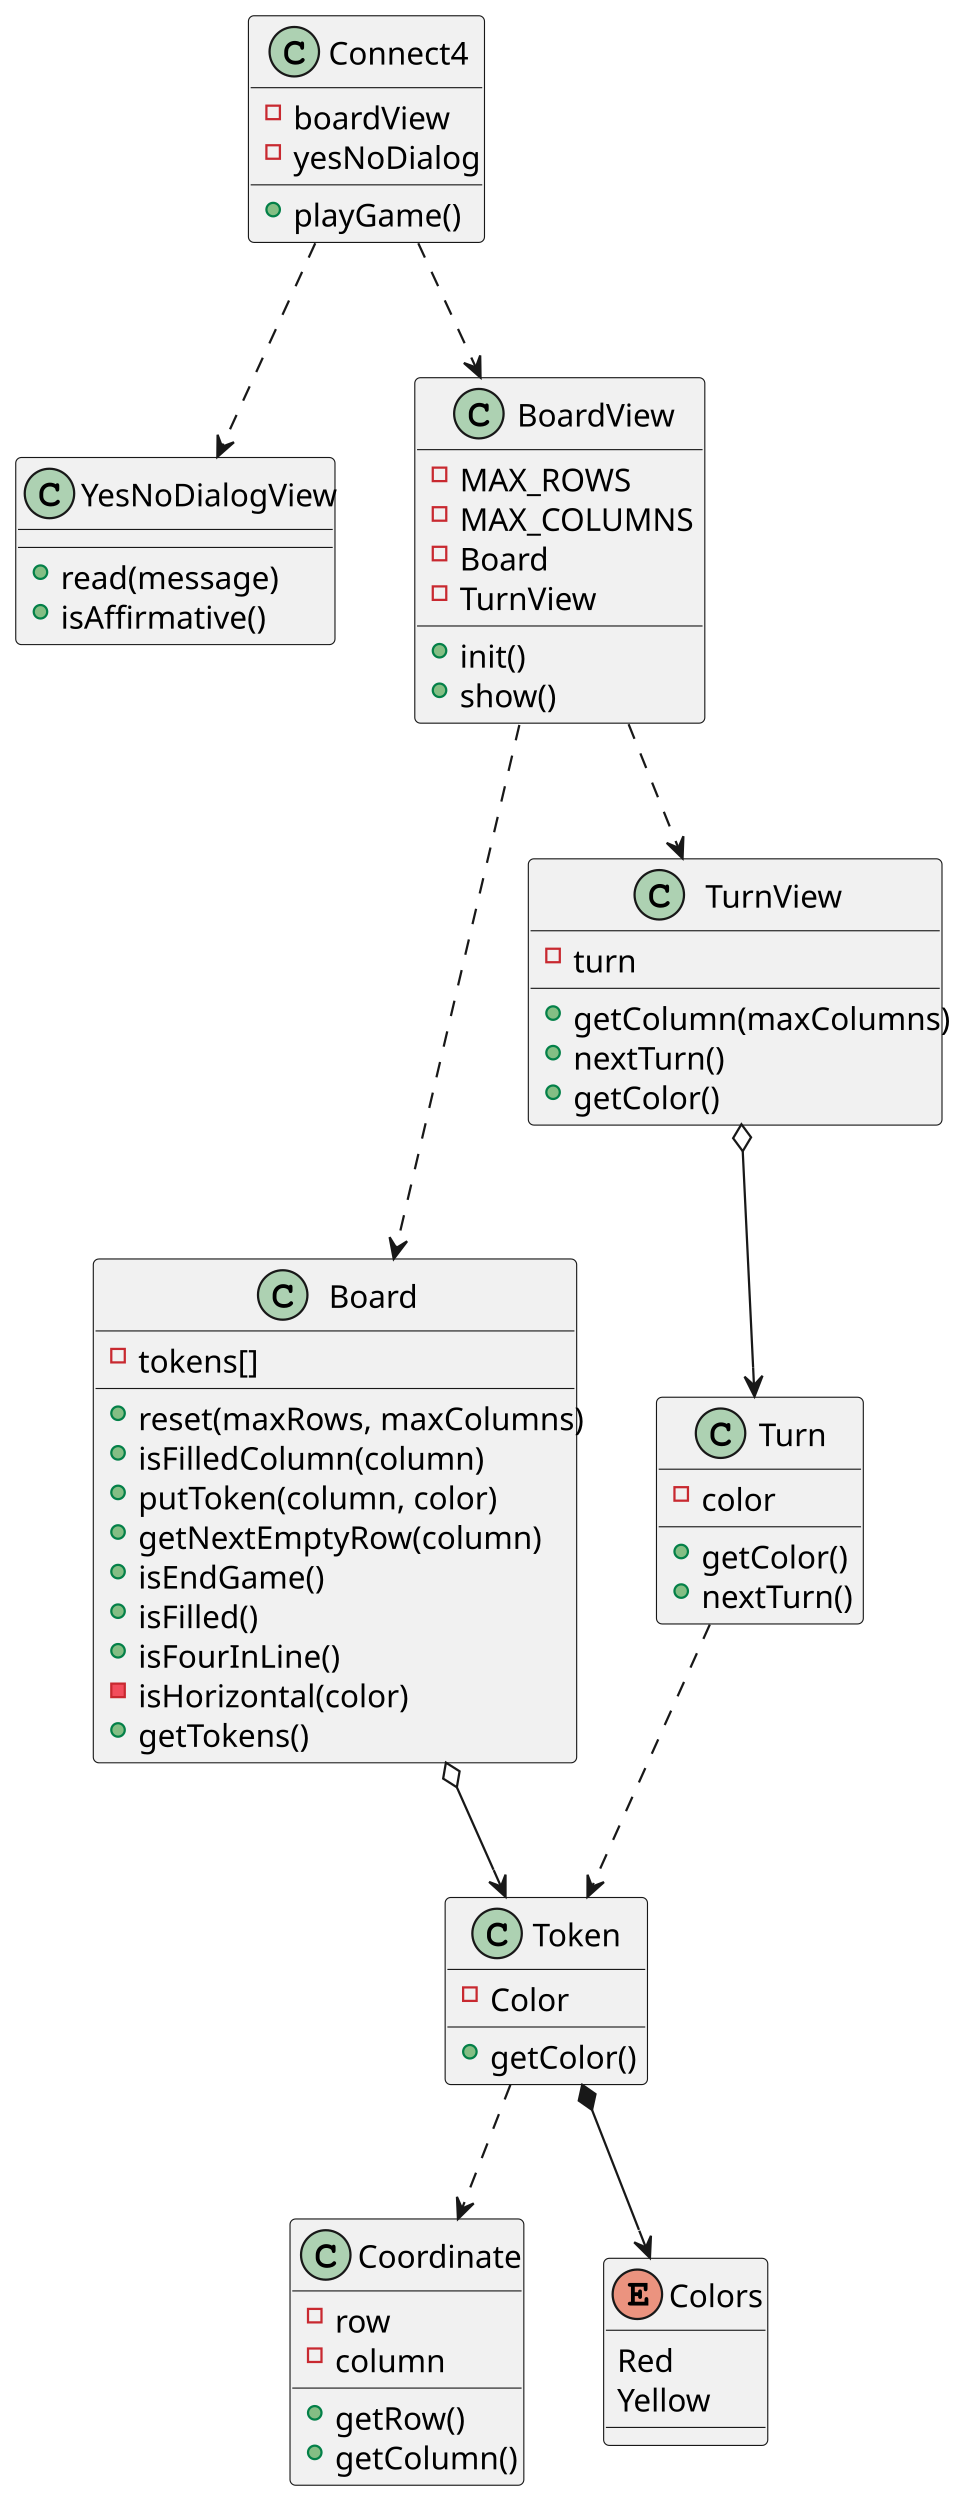
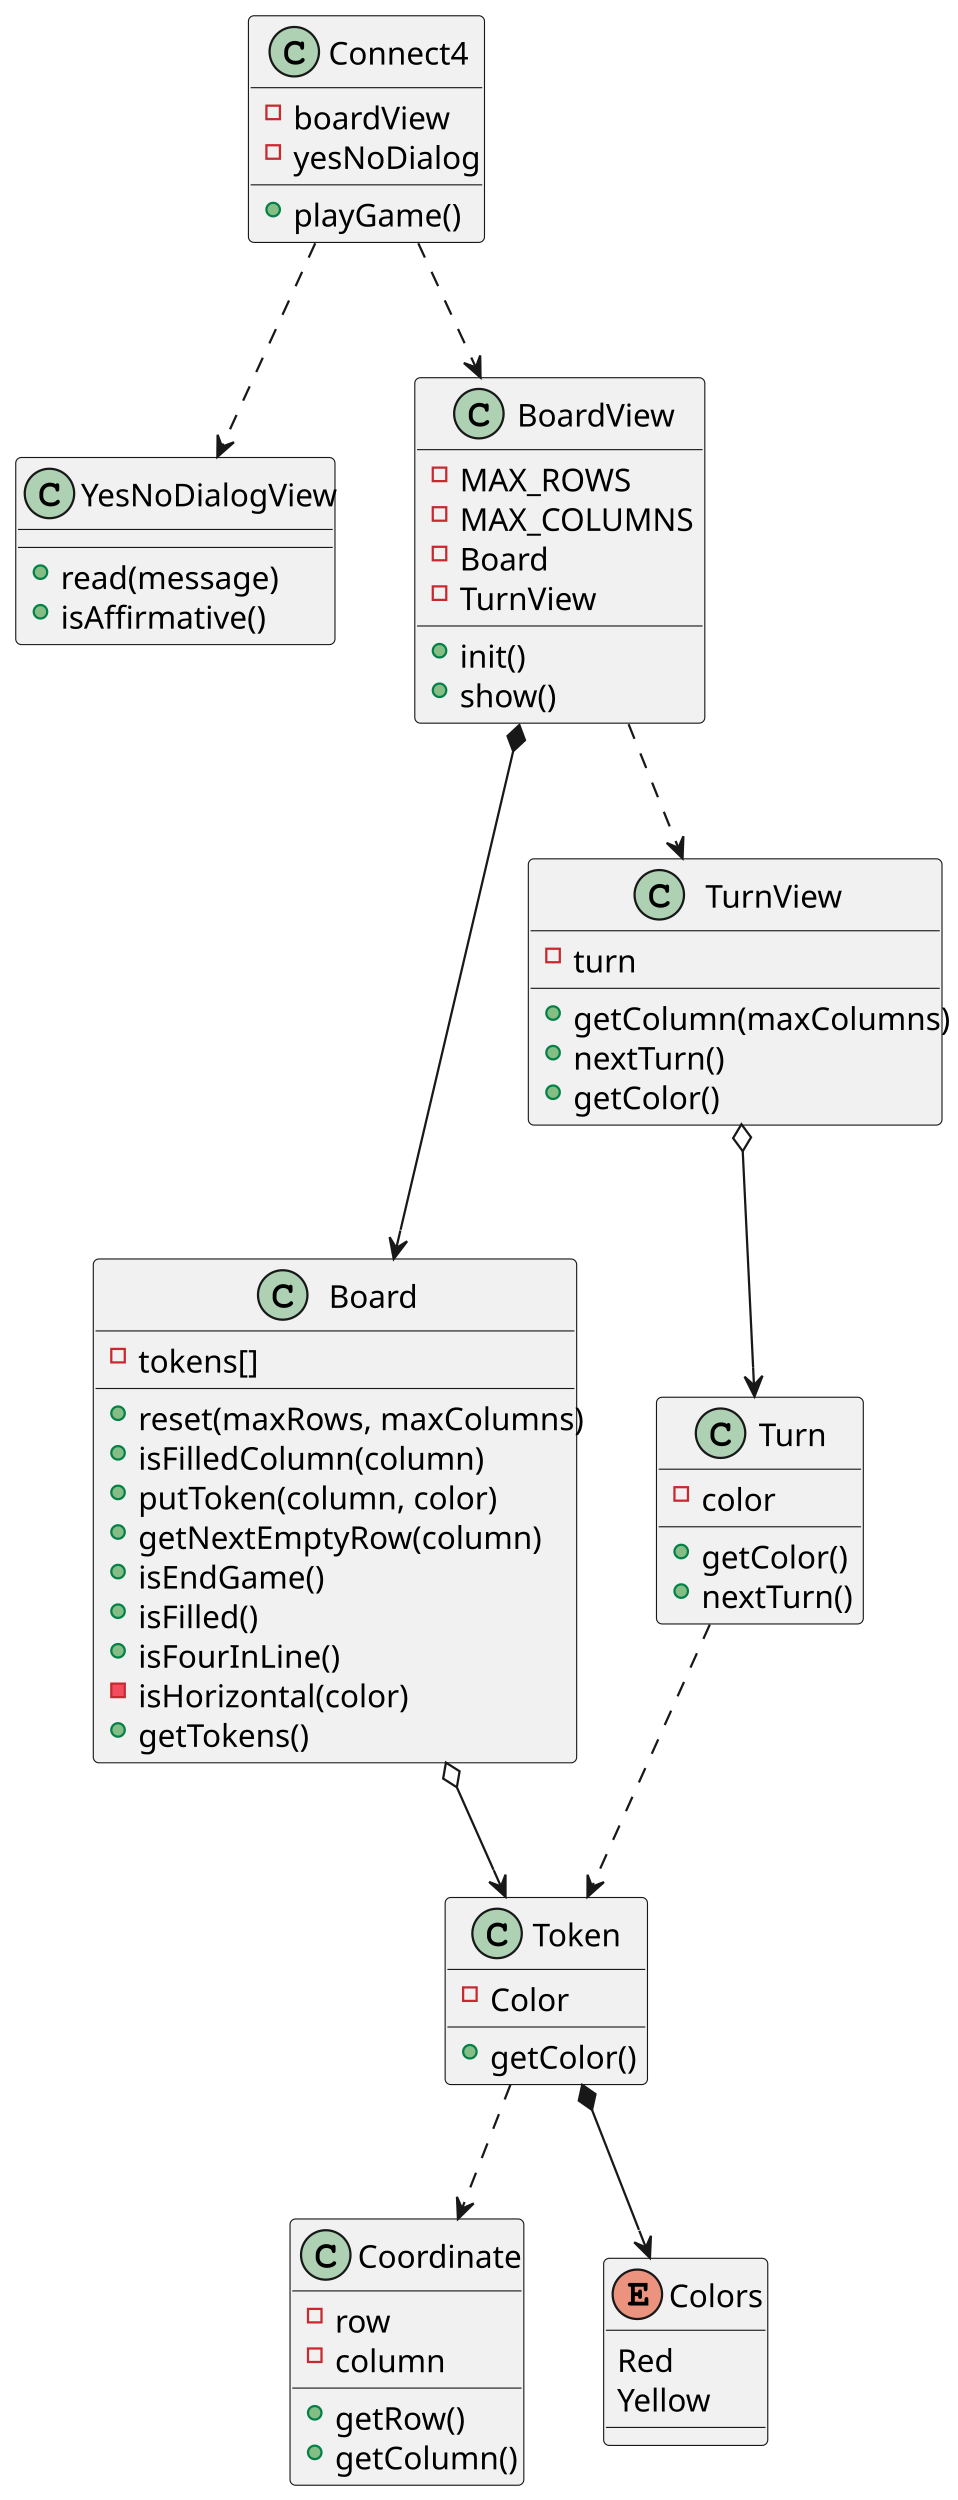
<svg xmlns="http://www.w3.org/2000/svg" contentStyleType="text/css" height="1112px" preserveAspectRatio="none" style="width:426px;height:1112px;background:#FFFFFF;" version="1.1" viewBox="0 0 426 1112" width="426px" zoomAndPan="magnify">
  <defs />
  <g>
    <g id="elem_Connect4">
      <rect codeLine="2" fill="#F1F1F1" height="100.828" id="Connect4" rx="2.5" ry="2.5" style="stroke:#181818;stroke-width:0.5;" width="105" x="110.5" y="7" />
      <ellipse cx="130.9" cy="23" fill="#ADD1B2" rx="11" ry="11" style="stroke:#181818;stroke-width:1.0;" />
      <path d="M133.666,18.875 Q133.822,18.656 134.009,18.547 Q134.197,18.438 134.416,18.438 Q134.791,18.438 135.025,18.703 Q135.259,18.953 135.259,19.562 L135.259,21.016 Q135.259,21.625 135.025,21.891 Q134.791,22.156 134.416,22.156 Q134.072,22.156 133.869,21.953 Q133.666,21.766 133.556,21.25 Q133.509,20.891 133.322,20.703 Q132.994,20.328 132.384,20.109 Q131.775,19.891 131.15,19.891 Q130.384,19.891 129.744,20.219 Q129.119,20.547 128.619,21.297 Q128.134,22.047 128.134,23.078 L128.134,24.172 Q128.134,25.406 129.025,26.234 Q129.916,27.047 131.509,27.047 Q132.447,27.047 133.103,26.797 Q133.494,26.641 133.916,26.203 Q134.181,25.938 134.322,25.859 Q134.478,25.781 134.681,25.781 Q135.009,25.781 135.259,26.047 Q135.525,26.297 135.525,26.641 Q135.525,26.984 135.181,27.391 Q134.681,27.969 133.884,28.297 Q132.806,28.75 131.509,28.75 Q129.994,28.75 128.791,28.125 Q127.806,27.625 127.119,26.562 Q126.431,25.484 126.431,24.203 L126.431,23.047 Q126.431,21.719 127.041,20.578 Q127.666,19.422 128.759,18.812 Q129.853,18.188 131.088,18.188 Q131.822,18.188 132.463,18.359 Q133.119,18.516 133.666,18.875 Z " fill="#000000" />
      <text fill="#000000" font-family="sans-serif" font-size="14" lengthAdjust="spacing" textLength="61" x="146.1" y="28.729">Connect4</text>
      <line style="stroke:#181818;stroke-width:0.5;" x1="111.5" x2="214.5" y1="39" y2="39" />
      <rect fill="none" height="6" style="stroke:#C82930;stroke-width:1.0;" width="6" x="118.5" y="47" />
      <text fill="#000000" font-family="sans-serif" font-size="14" lengthAdjust="spacing" textLength="66" x="130.5" y="57.533">boardView</text>
      <rect fill="none" height="6" style="stroke:#C82930;stroke-width:1.0;" width="6" x="118.5" y="64.609" />
      <text fill="#000000" font-family="sans-serif" font-size="14" lengthAdjust="spacing" textLength="79" x="130.5" y="75.143">yesNoDialog</text>
      <line style="stroke:#181818;stroke-width:0.5;" x1="111.5" x2="214.5" y1="82.219" y2="82.219" />
      <ellipse cx="121.5" cy="93.219" fill="#84BE84" rx="3" ry="3" style="stroke:#038048;stroke-width:1.0;" />
      <text fill="#000000" font-family="sans-serif" font-size="14" lengthAdjust="spacing" textLength="74" x="130.5" y="100.752">playGame()</text>
    </g>
    <g id="elem_YesNoDialogView">
      <rect codeLine="7" fill="#F1F1F1" height="83.219" id="YesNoDialogView" rx="2.5" ry="2.5" style="stroke:#181818;stroke-width:0.5;" width="142" x="7" y="203.5" />
      <ellipse cx="22" cy="219.5" fill="#ADD1B2" rx="11" ry="11" style="stroke:#181818;stroke-width:1.0;" />
      <path d="M24.766,215.375 Q24.922,215.156 25.109,215.047 Q25.297,214.938 25.516,214.938 Q25.891,214.938 26.125,215.203 Q26.359,215.453 26.359,216.062 L26.359,217.516 Q26.359,218.125 26.125,218.391 Q25.891,218.656 25.516,218.656 Q25.172,218.656 24.969,218.453 Q24.766,218.266 24.656,217.75 Q24.609,217.391 24.422,217.203 Q24.094,216.828 23.484,216.609 Q22.875,216.391 22.25,216.391 Q21.484,216.391 20.844,216.719 Q20.219,217.047 19.719,217.797 Q19.234,218.547 19.234,219.578 L19.234,220.672 Q19.234,221.906 20.125,222.734 Q21.016,223.547 22.609,223.547 Q23.547,223.547 24.203,223.297 Q24.594,223.141 25.016,222.703 Q25.281,222.438 25.422,222.359 Q25.578,222.281 25.781,222.281 Q26.109,222.281 26.359,222.547 Q26.625,222.797 26.625,223.141 Q26.625,223.484 26.281,223.891 Q25.781,224.469 24.984,224.797 Q23.906,225.25 22.609,225.25 Q21.094,225.25 19.891,224.625 Q18.906,224.125 18.219,223.062 Q17.531,221.984 17.531,220.703 L17.531,219.547 Q17.531,218.219 18.141,217.078 Q18.766,215.922 19.859,215.312 Q20.953,214.688 22.188,214.688 Q22.922,214.688 23.562,214.859 Q24.219,215.016 24.766,215.375 Z " fill="#000000" />
      <text fill="#000000" font-family="sans-serif" font-size="14" lengthAdjust="spacing" textLength="110" x="36" y="225.228">YesNoDialogView</text>
      <line style="stroke:#181818;stroke-width:0.5;" x1="8" x2="148" y1="235.5" y2="235.5" />
      <line style="stroke:#181818;stroke-width:0.5;" x1="8" x2="148" y1="243.5" y2="243.5" />
      <ellipse cx="18" cy="254.5" fill="#84BE84" rx="3" ry="3" style="stroke:#038048;stroke-width:1.0;" />
      <text fill="#000000" font-family="sans-serif" font-size="14" lengthAdjust="spacing" textLength="96" x="27" y="262.033">read(message)</text>
      <ellipse cx="18" cy="272.109" fill="#84BE84" rx="3" ry="3" style="stroke:#038048;stroke-width:1.0;" />
      <text fill="#000000" font-family="sans-serif" font-size="14" lengthAdjust="spacing" textLength="86" x="27" y="279.643">isAffirmative()</text>
    </g>
    <g id="elem_Board">
      <rect codeLine="11" fill="#F1F1F1" height="224.094" id="Board" rx="2.5" ry="2.5" style="stroke:#181818;stroke-width:0.5;" width="215" x="41.5" y="560" />
      <ellipse cx="125.75" cy="576" fill="#ADD1B2" rx="11" ry="11" style="stroke:#181818;stroke-width:1.0;" />
      <path d="M128.516,571.875 Q128.672,571.656 128.859,571.547 Q129.047,571.438 129.266,571.438 Q129.641,571.438 129.875,571.703 Q130.109,571.953 130.109,572.562 L130.109,574.016 Q130.109,574.625 129.875,574.891 Q129.641,575.156 129.266,575.156 Q128.922,575.156 128.719,574.953 Q128.516,574.766 128.406,574.25 Q128.359,573.891 128.172,573.703 Q127.844,573.328 127.234,573.109 Q126.625,572.891 126,572.891 Q125.234,572.891 124.594,573.219 Q123.969,573.547 123.469,574.297 Q122.984,575.047 122.984,576.078 L122.984,577.172 Q122.984,578.406 123.875,579.234 Q124.766,580.047 126.359,580.047 Q127.297,580.047 127.953,579.797 Q128.344,579.641 128.766,579.203 Q129.031,578.938 129.172,578.859 Q129.328,578.781 129.531,578.781 Q129.859,578.781 130.109,579.047 Q130.375,579.297 130.375,579.641 Q130.375,579.984 130.031,580.391 Q129.531,580.969 128.734,581.297 Q127.656,581.75 126.359,581.75 Q124.844,581.75 123.641,581.125 Q122.656,580.625 121.969,579.562 Q121.281,578.484 121.281,577.203 L121.281,576.047 Q121.281,574.719 121.891,573.578 Q122.516,572.422 123.609,571.812 Q124.703,571.188 125.938,571.188 Q126.672,571.188 127.312,571.359 Q127.969,571.516 128.516,571.875 Z " fill="#000000" />
      <text fill="#000000" font-family="sans-serif" font-size="14" lengthAdjust="spacing" textLength="38" x="146.25" y="581.729">Board</text>
      <line style="stroke:#181818;stroke-width:0.5;" x1="42.5" x2="255.5" y1="592" y2="592" />
      <rect fill="none" height="6" style="stroke:#C82930;stroke-width:1.0;" width="6" x="49.5" y="600" />
      <text fill="#000000" font-family="sans-serif" font-size="14" lengthAdjust="spacing" textLength="50" x="61.5" y="610.533">tokens[]</text>
      <line style="stroke:#181818;stroke-width:0.5;" x1="42.5" x2="255.5" y1="617.609" y2="617.609" />
      <ellipse cx="52.5" cy="628.609" fill="#84BE84" rx="3" ry="3" style="stroke:#038048;stroke-width:1.0;" />
      <text fill="#000000" font-family="sans-serif" font-size="14" lengthAdjust="spacing" textLength="189" x="61.5" y="636.143">reset(maxRows, maxColumns)</text>
      <ellipse cx="52.5" cy="646.219" fill="#84BE84" rx="3" ry="3" style="stroke:#038048;stroke-width:1.0;" />
      <text fill="#000000" font-family="sans-serif" font-size="14" lengthAdjust="spacing" textLength="147" x="61.5" y="653.752">isFilledColumn(column)</text>
      <ellipse cx="52.5" cy="663.828" fill="#84BE84" rx="3" ry="3" style="stroke:#038048;stroke-width:1.0;" />
      <text fill="#000000" font-family="sans-serif" font-size="14" lengthAdjust="spacing" textLength="154" x="61.5" y="671.361">putToken(column, color)</text>
      <ellipse cx="52.5" cy="681.438" fill="#84BE84" rx="3" ry="3" style="stroke:#038048;stroke-width:1.0;" />
      <text fill="#000000" font-family="sans-serif" font-size="14" lengthAdjust="spacing" textLength="168" x="61.5" y="688.971">getNextEmptyRow(column)</text>
      <ellipse cx="52.5" cy="699.047" fill="#84BE84" rx="3" ry="3" style="stroke:#038048;stroke-width:1.0;" />
      <text fill="#000000" font-family="sans-serif" font-size="14" lengthAdjust="spacing" textLength="83" x="61.5" y="706.58">isEndGame()</text>
      <ellipse cx="52.5" cy="716.656" fill="#84BE84" rx="3" ry="3" style="stroke:#038048;stroke-width:1.0;" />
      <text fill="#000000" font-family="sans-serif" font-size="14" lengthAdjust="spacing" textLength="54" x="61.5" y="724.189">isFilled()</text>
      <ellipse cx="52.5" cy="734.266" fill="#84BE84" rx="3" ry="3" style="stroke:#038048;stroke-width:1.0;" />
      <text fill="#000000" font-family="sans-serif" font-size="14" lengthAdjust="spacing" textLength="88" x="61.5" y="741.799">isFourInLine()</text>
      <rect fill="#F24D5C" height="6" style="stroke:#C82930;stroke-width:1.0;" width="6" x="49.5" y="748.875" />
      <text fill="#000000" font-family="sans-serif" font-size="14" lengthAdjust="spacing" textLength="113" x="61.5" y="759.408">isHorizontal(color)</text>
      <ellipse cx="52.5" cy="769.484" fill="#84BE84" rx="3" ry="3" style="stroke:#038048;stroke-width:1.0;" />
      <text fill="#000000" font-family="sans-serif" font-size="14" lengthAdjust="spacing" textLength="77" x="61.5" y="777.018">getTokens()</text>
    </g>
    <g id="elem_BoardView">
      <rect codeLine="23" fill="#F1F1F1" height="153.656" id="BoardView" rx="2.5" ry="2.5" style="stroke:#181818;stroke-width:0.5;" width="129" x="184.5" y="168" />
      <ellipse cx="213" cy="184" fill="#ADD1B2" rx="11" ry="11" style="stroke:#181818;stroke-width:1.0;" />
      <path d="M215.766,179.875 Q215.922,179.656 216.109,179.547 Q216.297,179.438 216.516,179.438 Q216.891,179.438 217.125,179.703 Q217.359,179.953 217.359,180.562 L217.359,182.016 Q217.359,182.625 217.125,182.891 Q216.891,183.156 216.516,183.156 Q216.172,183.156 215.969,182.953 Q215.766,182.766 215.656,182.25 Q215.609,181.891 215.422,181.703 Q215.094,181.328 214.484,181.109 Q213.875,180.891 213.25,180.891 Q212.484,180.891 211.844,181.219 Q211.219,181.547 210.719,182.297 Q210.234,183.047 210.234,184.078 L210.234,185.172 Q210.234,186.406 211.125,187.234 Q212.016,188.047 213.609,188.047 Q214.547,188.047 215.203,187.797 Q215.594,187.641 216.016,187.203 Q216.281,186.938 216.422,186.859 Q216.578,186.781 216.781,186.781 Q217.109,186.781 217.359,187.047 Q217.625,187.297 217.625,187.641 Q217.625,187.984 217.281,188.391 Q216.781,188.969 215.984,189.297 Q214.906,189.75 213.609,189.75 Q212.094,189.75 210.891,189.125 Q209.906,188.625 209.219,187.562 Q208.531,186.484 208.531,185.203 L208.531,184.047 Q208.531,182.719 209.141,181.578 Q209.766,180.422 210.859,179.812 Q211.953,179.188 213.188,179.188 Q213.922,179.188 214.562,179.359 Q215.219,179.516 215.766,179.875 Z " fill="#000000" />
      <text fill="#000000" font-family="sans-serif" font-size="14" lengthAdjust="spacing" textLength="67" x="230" y="189.728">BoardView</text>
      <line style="stroke:#181818;stroke-width:0.5;" x1="185.5" x2="312.5" y1="200" y2="200" />
      <rect fill="none" height="6" style="stroke:#C82930;stroke-width:1.0;" width="6" x="192.5" y="208" />
      <text fill="#000000" font-family="sans-serif" font-size="14" lengthAdjust="spacing" textLength="79" x="204.5" y="218.533">MAX_ROWS</text>
      <rect fill="none" height="6" style="stroke:#C82930;stroke-width:1.0;" width="6" x="192.5" y="225.609" />
      <text fill="#000000" font-family="sans-serif" font-size="14" lengthAdjust="spacing" textLength="103" x="204.5" y="236.143">MAX_COLUMNS</text>
      <rect fill="none" height="6" style="stroke:#C82930;stroke-width:1.0;" width="6" x="192.5" y="243.219" />
      <text fill="#000000" font-family="sans-serif" font-size="14" lengthAdjust="spacing" textLength="38" x="204.5" y="253.752">Board</text>
      <rect fill="none" height="6" style="stroke:#C82930;stroke-width:1.0;" width="6" x="192.5" y="260.828" />
      <text fill="#000000" font-family="sans-serif" font-size="14" lengthAdjust="spacing" textLength="59" x="204.5" y="271.361">TurnView</text>
      <line style="stroke:#181818;stroke-width:0.5;" x1="185.5" x2="312.5" y1="278.438" y2="278.438" />
      <ellipse cx="195.5" cy="289.438" fill="#84BE84" rx="3" ry="3" style="stroke:#038048;stroke-width:1.0;" />
      <text fill="#000000" font-family="sans-serif" font-size="14" lengthAdjust="spacing" textLength="28" x="204.5" y="296.971">init()</text>
      <ellipse cx="195.5" cy="307.047" fill="#84BE84" rx="3" ry="3" style="stroke:#038048;stroke-width:1.0;" />
      <text fill="#000000" font-family="sans-serif" font-size="14" lengthAdjust="spacing" textLength="42" x="204.5" y="314.58">show()</text>
    </g>
    <g id="elem_Coordinate">
      <rect codeLine="31" fill="#F1F1F1" height="118.438" id="Coordinate" rx="2.5" ry="2.5" style="stroke:#181818;stroke-width:0.5;" width="104" x="129" y="987" />
      <ellipse cx="144.9" cy="1003" fill="#ADD1B2" rx="11" ry="11" style="stroke:#181818;stroke-width:1.0;" />
      <path d="M147.666,998.875 Q147.822,998.656 148.009,998.547 Q148.197,998.438 148.416,998.438 Q148.791,998.438 149.025,998.703 Q149.259,998.953 149.259,999.562 L149.259,1001.016 Q149.259,1001.625 149.025,1001.891 Q148.791,1002.156 148.416,1002.156 Q148.072,1002.156 147.869,1001.953 Q147.666,1001.766 147.556,1001.25 Q147.509,1000.891 147.322,1000.703 Q146.994,1000.328 146.384,1000.109 Q145.775,999.891 145.15,999.891 Q144.384,999.891 143.744,1000.219 Q143.119,1000.547 142.619,1001.297 Q142.134,1002.047 142.134,1003.078 L142.134,1004.172 Q142.134,1005.406 143.025,1006.234 Q143.916,1007.047 145.509,1007.047 Q146.447,1007.047 147.103,1006.797 Q147.494,1006.641 147.916,1006.203 Q148.181,1005.938 148.322,1005.859 Q148.478,1005.781 148.681,1005.781 Q149.009,1005.781 149.259,1006.047 Q149.525,1006.297 149.525,1006.641 Q149.525,1006.984 149.181,1007.391 Q148.681,1007.969 147.884,1008.297 Q146.806,1008.75 145.509,1008.75 Q143.994,1008.75 142.791,1008.125 Q141.806,1007.625 141.119,1006.562 Q140.431,1005.484 140.431,1004.203 L140.431,1003.047 Q140.431,1001.719 141.041,1000.578 Q141.666,999.422 142.759,998.812 Q143.853,998.188 145.088,998.188 Q145.822,998.188 146.463,998.359 Q147.119,998.516 147.666,998.875 Z " fill="#000000" />
      <text fill="#000000" font-family="sans-serif" font-size="14" lengthAdjust="spacing" textLength="70" x="159.1" y="1008.729">Coordinate</text>
      <line style="stroke:#181818;stroke-width:0.5;" x1="130" x2="232" y1="1019" y2="1019" />
      <rect fill="none" height="6" style="stroke:#C82930;stroke-width:1.0;" width="6" x="137" y="1027" />
      <text fill="#000000" font-family="sans-serif" font-size="14" lengthAdjust="spacing" textLength="22" x="149" y="1037.533">row</text>
      <rect fill="none" height="6" style="stroke:#C82930;stroke-width:1.0;" width="6" x="137" y="1044.609" />
      <text fill="#000000" font-family="sans-serif" font-size="14" lengthAdjust="spacing" textLength="45" x="149" y="1055.143">column</text>
      <line style="stroke:#181818;stroke-width:0.5;" x1="130" x2="232" y1="1062.219" y2="1062.219" />
      <ellipse cx="140" cy="1073.219" fill="#84BE84" rx="3" ry="3" style="stroke:#038048;stroke-width:1.0;" />
      <text fill="#000000" font-family="sans-serif" font-size="14" lengthAdjust="spacing" textLength="57" x="149" y="1080.752">getRow()</text>
      <ellipse cx="140" cy="1090.828" fill="#84BE84" rx="3" ry="3" style="stroke:#038048;stroke-width:1.0;" />
      <text fill="#000000" font-family="sans-serif" font-size="14" lengthAdjust="spacing" textLength="78" x="149" y="1098.361">getColumn()</text>
    </g>
    <g id="elem_Token">
      <rect codeLine="37" fill="#F1F1F1" height="83.219" id="Token" rx="2.5" ry="2.5" style="stroke:#181818;stroke-width:0.5;" width="90" x="198" y="844" />
      <ellipse cx="221.1" cy="860" fill="#ADD1B2" rx="11" ry="11" style="stroke:#181818;stroke-width:1.0;" />
      <path d="M223.866,855.875 Q224.022,855.656 224.209,855.547 Q224.397,855.438 224.616,855.438 Q224.991,855.438 225.225,855.703 Q225.459,855.953 225.459,856.562 L225.459,858.016 Q225.459,858.625 225.225,858.891 Q224.991,859.156 224.616,859.156 Q224.272,859.156 224.069,858.953 Q223.866,858.766 223.756,858.25 Q223.709,857.891 223.522,857.703 Q223.194,857.328 222.584,857.109 Q221.975,856.891 221.35,856.891 Q220.584,856.891 219.944,857.219 Q219.319,857.547 218.819,858.297 Q218.334,859.047 218.334,860.078 L218.334,861.172 Q218.334,862.406 219.225,863.234 Q220.116,864.047 221.709,864.047 Q222.647,864.047 223.303,863.797 Q223.694,863.641 224.116,863.203 Q224.381,862.938 224.522,862.859 Q224.678,862.781 224.881,862.781 Q225.209,862.781 225.459,863.047 Q225.725,863.297 225.725,863.641 Q225.725,863.984 225.381,864.391 Q224.881,864.969 224.084,865.297 Q223.006,865.75 221.709,865.75 Q220.194,865.75 218.991,865.125 Q218.006,864.625 217.319,863.562 Q216.631,862.484 216.631,861.203 L216.631,860.047 Q216.631,858.719 217.241,857.578 Q217.866,856.422 218.959,855.812 Q220.053,855.188 221.287,855.188 Q222.022,855.188 222.662,855.359 Q223.319,855.516 223.866,855.875 Z " fill="#000000" />
      <text fill="#000000" font-family="sans-serif" font-size="14" lengthAdjust="spacing" textLength="40" x="236.9" y="865.729">Token</text>
      <line style="stroke:#181818;stroke-width:0.5;" x1="199" x2="287" y1="876" y2="876" />
      <rect fill="none" height="6" style="stroke:#C82930;stroke-width:1.0;" width="6" x="206" y="884" />
      <text fill="#000000" font-family="sans-serif" font-size="14" lengthAdjust="spacing" textLength="34" x="218" y="894.533">Color</text>
      <line style="stroke:#181818;stroke-width:0.5;" x1="199" x2="287" y1="901.609" y2="901.609" />
      <ellipse cx="209" cy="912.609" fill="#84BE84" rx="3" ry="3" style="stroke:#038048;stroke-width:1.0;" />
      <text fill="#000000" font-family="sans-serif" font-size="14" lengthAdjust="spacing" textLength="64" x="218" y="920.143">getColor()</text>
    </g>
    <g id="elem_TurnView">
      <rect codeLine="41" fill="#F1F1F1" height="118.438" id="TurnView" rx="2.5" ry="2.5" style="stroke:#181818;stroke-width:0.5;" width="184" x="235" y="382" />
      <ellipse cx="293.25" cy="398" fill="#ADD1B2" rx="11" ry="11" style="stroke:#181818;stroke-width:1.0;" />
      <path d="M296.016,393.875 Q296.172,393.656 296.359,393.547 Q296.547,393.438 296.766,393.438 Q297.141,393.438 297.375,393.703 Q297.609,393.953 297.609,394.562 L297.609,396.016 Q297.609,396.625 297.375,396.891 Q297.141,397.156 296.766,397.156 Q296.422,397.156 296.219,396.953 Q296.016,396.766 295.906,396.25 Q295.859,395.891 295.672,395.703 Q295.344,395.328 294.734,395.109 Q294.125,394.891 293.5,394.891 Q292.734,394.891 292.094,395.219 Q291.469,395.547 290.969,396.297 Q290.484,397.047 290.484,398.078 L290.484,399.172 Q290.484,400.406 291.375,401.234 Q292.266,402.047 293.859,402.047 Q294.797,402.047 295.453,401.797 Q295.844,401.641 296.266,401.203 Q296.531,400.938 296.672,400.859 Q296.828,400.781 297.031,400.781 Q297.359,400.781 297.609,401.047 Q297.875,401.297 297.875,401.641 Q297.875,401.984 297.531,402.391 Q297.031,402.969 296.234,403.297 Q295.156,403.75 293.859,403.75 Q292.344,403.75 291.141,403.125 Q290.156,402.625 289.469,401.562 Q288.781,400.484 288.781,399.203 L288.781,398.047 Q288.781,396.719 289.391,395.578 Q290.016,394.422 291.109,393.812 Q292.203,393.188 293.438,393.188 Q294.172,393.188 294.812,393.359 Q295.469,393.516 296.016,393.875 Z " fill="#000000" />
      <text fill="#000000" font-family="sans-serif" font-size="14" lengthAdjust="spacing" textLength="59" x="313.75" y="403.728">TurnView</text>
      <line style="stroke:#181818;stroke-width:0.5;" x1="236" x2="418" y1="414" y2="414" />
      <rect fill="none" height="6" style="stroke:#C82930;stroke-width:1.0;" width="6" x="243" y="422" />
      <text fill="#000000" font-family="sans-serif" font-size="14" lengthAdjust="spacing" textLength="25" x="255" y="432.533">turn</text>
      <line style="stroke:#181818;stroke-width:0.5;" x1="236" x2="418" y1="439.609" y2="439.609" />
      <ellipse cx="246" cy="450.609" fill="#84BE84" rx="3" ry="3" style="stroke:#038048;stroke-width:1.0;" />
      <text fill="#000000" font-family="sans-serif" font-size="14" lengthAdjust="spacing" textLength="158" x="255" y="458.143">getColumn(maxColumns)</text>
      <ellipse cx="246" cy="468.219" fill="#84BE84" rx="3" ry="3" style="stroke:#038048;stroke-width:1.0;" />
      <text fill="#000000" font-family="sans-serif" font-size="14" lengthAdjust="spacing" textLength="66" x="255" y="475.752">nextTurn()</text>
      <ellipse cx="246" cy="485.828" fill="#84BE84" rx="3" ry="3" style="stroke:#038048;stroke-width:1.0;" />
      <text fill="#000000" font-family="sans-serif" font-size="14" lengthAdjust="spacing" textLength="64" x="255" y="493.361">getColor()</text>
    </g>
    <g id="elem_Turn">
      <rect codeLine="48" fill="#F1F1F1" height="100.828" id="Turn" rx="2.5" ry="2.5" style="stroke:#181818;stroke-width:0.5;" width="92" x="292" y="621.5" />
      <ellipse cx="320.5" cy="637.5" fill="#ADD1B2" rx="11" ry="11" style="stroke:#181818;stroke-width:1.0;" />
      <path d="M323.266,633.375 Q323.422,633.156 323.609,633.047 Q323.797,632.938 324.016,632.938 Q324.391,632.938 324.625,633.203 Q324.859,633.453 324.859,634.062 L324.859,635.516 Q324.859,636.125 324.625,636.391 Q324.391,636.656 324.016,636.656 Q323.672,636.656 323.469,636.453 Q323.266,636.266 323.156,635.75 Q323.109,635.391 322.922,635.203 Q322.594,634.828 321.984,634.609 Q321.375,634.391 320.75,634.391 Q319.984,634.391 319.344,634.719 Q318.719,635.047 318.219,635.797 Q317.734,636.547 317.734,637.578 L317.734,638.672 Q317.734,639.906 318.625,640.734 Q319.516,641.547 321.109,641.547 Q322.047,641.547 322.703,641.297 Q323.094,641.141 323.516,640.703 Q323.781,640.438 323.922,640.359 Q324.078,640.281 324.281,640.281 Q324.609,640.281 324.859,640.547 Q325.125,640.797 325.125,641.141 Q325.125,641.484 324.781,641.891 Q324.281,642.469 323.484,642.797 Q322.406,643.25 321.109,643.25 Q319.594,643.25 318.391,642.625 Q317.406,642.125 316.719,641.062 Q316.031,639.984 316.031,638.703 L316.031,637.547 Q316.031,636.219 316.641,635.078 Q317.266,633.922 318.359,633.312 Q319.453,632.688 320.688,632.688 Q321.422,632.688 322.062,632.859 Q322.719,633.016 323.266,633.375 Z " fill="#000000" />
      <text fill="#000000" font-family="sans-serif" font-size="14" lengthAdjust="spacing" textLength="30" x="337.5" y="643.229">Turn</text>
      <line style="stroke:#181818;stroke-width:0.5;" x1="293" x2="383" y1="653.5" y2="653.5" />
      <rect fill="none" height="6" style="stroke:#C82930;stroke-width:1.0;" width="6" x="300" y="661.5" />
      <text fill="#000000" font-family="sans-serif" font-size="14" lengthAdjust="spacing" textLength="31" x="312" y="672.033">color</text>
      <line style="stroke:#181818;stroke-width:0.5;" x1="293" x2="383" y1="679.109" y2="679.109" />
      <ellipse cx="303" cy="690.109" fill="#84BE84" rx="3" ry="3" style="stroke:#038048;stroke-width:1.0;" />
      <text fill="#000000" font-family="sans-serif" font-size="14" lengthAdjust="spacing" textLength="64" x="312" y="697.643">getColor()</text>
      <ellipse cx="303" cy="707.719" fill="#84BE84" rx="3" ry="3" style="stroke:#038048;stroke-width:1.0;" />
      <text fill="#000000" font-family="sans-serif" font-size="14" lengthAdjust="spacing" textLength="66" x="312" y="715.252">nextTurn()</text>
    </g>
    <g id="elem_Colors">
      <rect codeLine="54" fill="#F1F1F1" height="83.219" id="Colors" rx="2.5" ry="2.5" style="stroke:#181818;stroke-width:0.5;" width="73" x="268.5" y="1004.5" />
      <ellipse cx="283.5" cy="1020.5" fill="#EB937F" rx="11" ry="11" style="stroke:#181818;stroke-width:1.0;" />
      <path d="M282.359,1021.297 L282.359,1023.797 L286.688,1023.797 L286.688,1022.875 Q286.688,1022.266 286.922,1022 Q287.172,1021.734 287.547,1021.734 Q287.922,1021.734 288.156,1022 Q288.391,1022.266 288.391,1022.875 L288.391,1025.5 L280.391,1025.5 Q279.766,1025.5 279.5,1025.266 Q279.25,1025.031 279.25,1024.641 Q279.25,1024.266 279.516,1024.031 Q279.781,1023.797 280.391,1023.797 L280.656,1023.797 L280.656,1017.141 L280.391,1017.141 Q279.766,1017.141 279.5,1016.906 Q279.25,1016.672 279.25,1016.281 Q279.25,1015.906 279.5,1015.672 Q279.766,1015.438 280.391,1015.438 L288.016,1015.438 L288.016,1018.031 Q288.016,1018.641 287.781,1018.906 Q287.562,1019.156 287.172,1019.156 Q286.797,1019.156 286.562,1018.906 Q286.328,1018.641 286.328,1018.031 L286.328,1017.141 L282.359,1017.141 L282.359,1019.594 L283.844,1019.594 Q283.844,1018.938 283.969,1018.75 Q284.234,1018.344 284.703,1018.344 Q285.078,1018.344 285.312,1018.609 Q285.547,1018.859 285.547,1019.469 L285.547,1021.438 Q285.547,1021.984 285.422,1022.172 Q285.156,1022.562 284.703,1022.562 Q284.234,1022.562 283.969,1022.156 Q283.844,1021.969 283.844,1021.297 L282.359,1021.297 Z " fill="#000000" />
      <text fill="#000000" font-family="sans-serif" font-size="14" lengthAdjust="spacing" textLength="41" x="297.5" y="1026.228">Colors</text>
      <line style="stroke:#181818;stroke-width:0.5;" x1="269.5" x2="340.5" y1="1036.5" y2="1036.5" />
      <text fill="#000000" font-family="sans-serif" font-size="14" lengthAdjust="spacing" textLength="26" x="274.5" y="1055.033">Red</text>
      <text fill="#000000" font-family="sans-serif" font-size="14" lengthAdjust="spacing" textLength="40" x="274.5" y="1072.643">Yellow</text>
      <line style="stroke:#181818;stroke-width:0.5;" x1="269.5" x2="340.5" y1="1079.719" y2="1079.719" />
    </g>
    <g id="link_Connect4_BoardView">
      <path codeLine="59" d="M186.05,108.21 C193.89,125.13 202.87,144.5 211.55,163.21 " fill="none" id="Connect4-to-BoardView" style="stroke:#181818;stroke-width:1.0;stroke-dasharray:7.0,7.0;" />
      <polygon fill="#181818" points="213.74,167.95,213.594,158.102,211.642,163.411,206.333,161.459,213.74,167.95" style="stroke:#181818;stroke-width:1.0;" />
    </g>
    <g id="link_Connect4_YesNoDialogView">
      <path codeLine="60" d="M140.22,108.21 C127.34,136.31 111.36,171.19 98.82,198.56 " fill="none" id="Connect4-to-YesNoDialogView" style="stroke:#181818;stroke-width:1.0;stroke-dasharray:7.0,7.0;" />
      <polygon fill="#181818" points="96.68,203.23,104.063,196.711,98.761,198.684,96.788,193.382,96.68,203.23" style="stroke:#181818;stroke-width:1.0;" />
    </g>
    <g id="link_BoardView_Board">
-       <path codeLine="62" d="M231.01,322.47 C215.8,387.12 193.77,480.74 176.37,554.68 " fill="none" id="BoardView-to-Board" style="stroke:#181818;stroke-width:1.0;stroke-dasharray:7.0,7.0;" />
-       <polygon fill="#181818" points="175.13,559.97,181.085,552.125,176.275,555.103,173.298,550.293,175.13,559.97" style="stroke:#181818;stroke-width:1.0;" />
+       <path codeLine="62" d="M228.255,334.149 C228.255,334.149 194.13,479.2 178.17,547.04 " fill="none" id="BoardView-Board" style="stroke:#181818;stroke-width:1.0;" />
+       <polygon fill="#181818" points="175.13,559.97,181.089,552.129,176.278,555.104,173.303,550.292,175.13,559.97" style="stroke:#181818;stroke-width:1.0;" />
+       <line style="stroke:#181818;stroke-width:1.0;" x1="176.278" x2="178.1" y1="555.104" y2="547.315" />
+       <polygon fill="#181818" points="231.01,322.47,225.739,327.391,228.255,334.149,233.526,329.228,231.01,322.47" style="stroke:#181818;stroke-width:1.0;" />
    </g>
    <g id="link_BoardView_TurnView">
      <path codeLine="63" d="M279.6,322.12 C286.9,340.26 294.61,359.43 301.64,376.92 " fill="none" id="BoardView-to-TurnView" style="stroke:#181818;stroke-width:1.0;stroke-dasharray:7.0,7.0;" />
      <polygon fill="#181818" points="303.6,381.8,303.971,371.958,301.743,377.158,296.544,374.929,303.6,381.8" style="stroke:#181818;stroke-width:1.0;" />
    </g>
    <g id="link_TurnView_Turn">
      <path codeLine="64" d="M330.37,512.066 C330.37,512.066 333.56,578.67 334.98,608.07 " fill="none" id="TurnView-Turn" style="stroke:#181818;stroke-width:1.0;" />
      <polygon fill="#181818" points="335.6,621.14,339.16,611.957,335.358,616.146,331.17,612.344,335.6,621.14" style="stroke:#181818;stroke-width:1.0;" />
      <line style="stroke:#181818;stroke-width:1.0;" x1="335.358" x2="334.985" y1="616.146" y2="608.15" />
      <polygon fill="none" points="329.79,500.08,326.085,506.266,330.37,512.066,334.075,505.88,329.79,500.08" style="stroke:#181818;stroke-width:1.0;" />
    </g>
    <g id="link_Board_Token">
      <path codeLine="66" d="M203.205,794.98 C203.205,794.98 214.58,820.57 219.51,831.66 " fill="none" id="Board-Token" style="stroke:#181818;stroke-width:1.0;" />
      <polygon fill="#181818" points="224.86,843.69,224.863,833.841,222.831,839.12,217.552,837.088,224.86,843.69" style="stroke:#181818;stroke-width:1.0;" />
      <line style="stroke:#181818;stroke-width:1.0;" x1="222.831" x2="219.585" y1="839.12" y2="831.815" />
      <polygon fill="none" points="198.34,784.01,197.116,791.116,203.205,794.98,204.429,787.873,198.34,784.01" style="stroke:#181818;stroke-width:1.0;" />
    </g>
    <g id="link_Turn_Token">
      <path codeLine="68" d="M315.73,722.59 C299.94,757.73 278.92,804.53 263.54,838.78 " fill="none" id="Turn-to-Token" style="stroke:#181818;stroke-width:1.0;stroke-dasharray:7.0,7.0;" />
      <polygon fill="#181818" points="261.31,843.74,268.642,837.164,263.355,839.178,261.341,833.891,261.31,843.74" style="stroke:#181818;stroke-width:1.0;" />
    </g>
    <g id="link_Token_Colors">
      <path codeLine="71" d="M263.338,938.497 C263.338,938.497 277.65,975.07 284.22,991.87 " fill="none" id="Token-Colors" style="stroke:#181818;stroke-width:1.0;" />
      <polygon fill="#181818" points="289.09,1004.32,289.544,994.482,287.272,999.662,282.091,997.39,289.09,1004.32" style="stroke:#181818;stroke-width:1.0;" />
      <line style="stroke:#181818;stroke-width:1.0;" x1="287.272" x2="284.35" y1="999.662" y2="992.215" />
      <polygon fill="#181818" points="258.97,927.32,257.428,934.364,263.338,938.497,264.88,931.452,258.97,927.32" style="stroke:#181818;stroke-width:1.0;" />
    </g>
    <g id="link_Token_Coordinate">
      <path codeLine="72" d="M227.03,927.32 C220.48,944.06 212.75,963.82 205.52,982.32 " fill="none" id="Token-to-Coordinate" style="stroke:#181818;stroke-width:1.0;stroke-dasharray:7.0,7.0;" />
      <polygon fill="#181818" points="203.69,987,210.703,980.085,205.517,982.346,203.256,977.161,203.69,987" style="stroke:#181818;stroke-width:1.0;" />
    </g>
  </g>
</svg>
